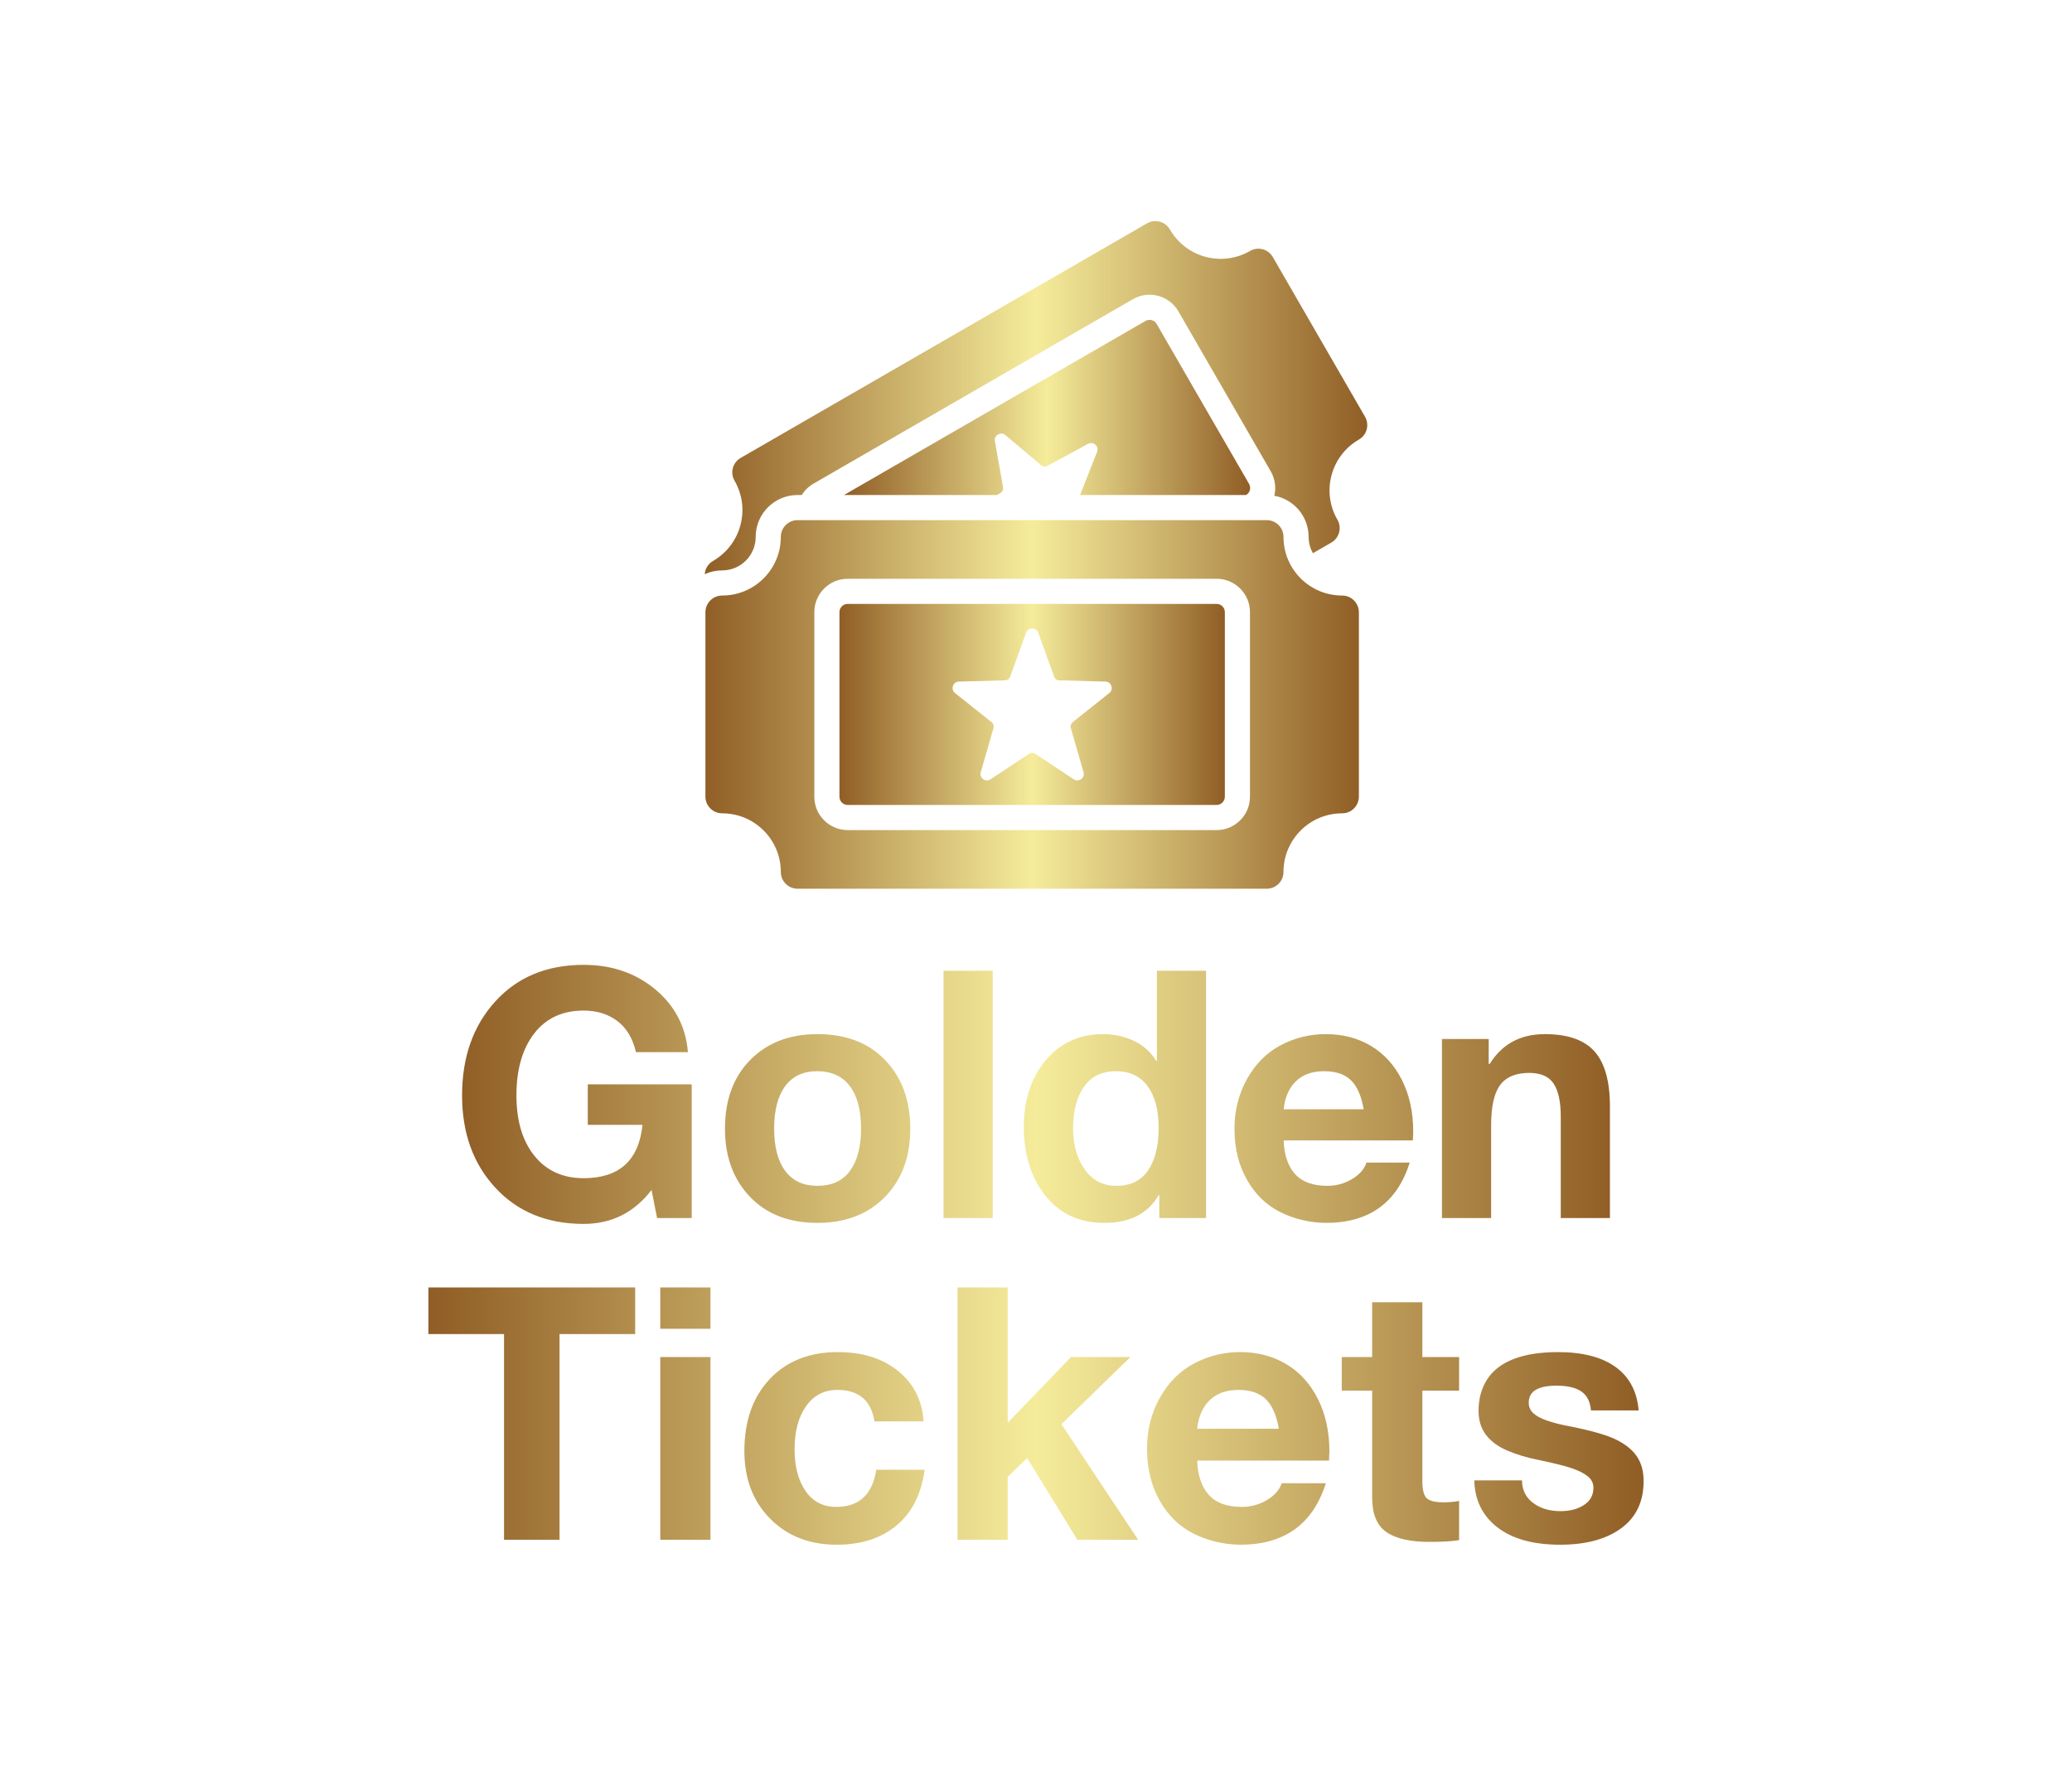
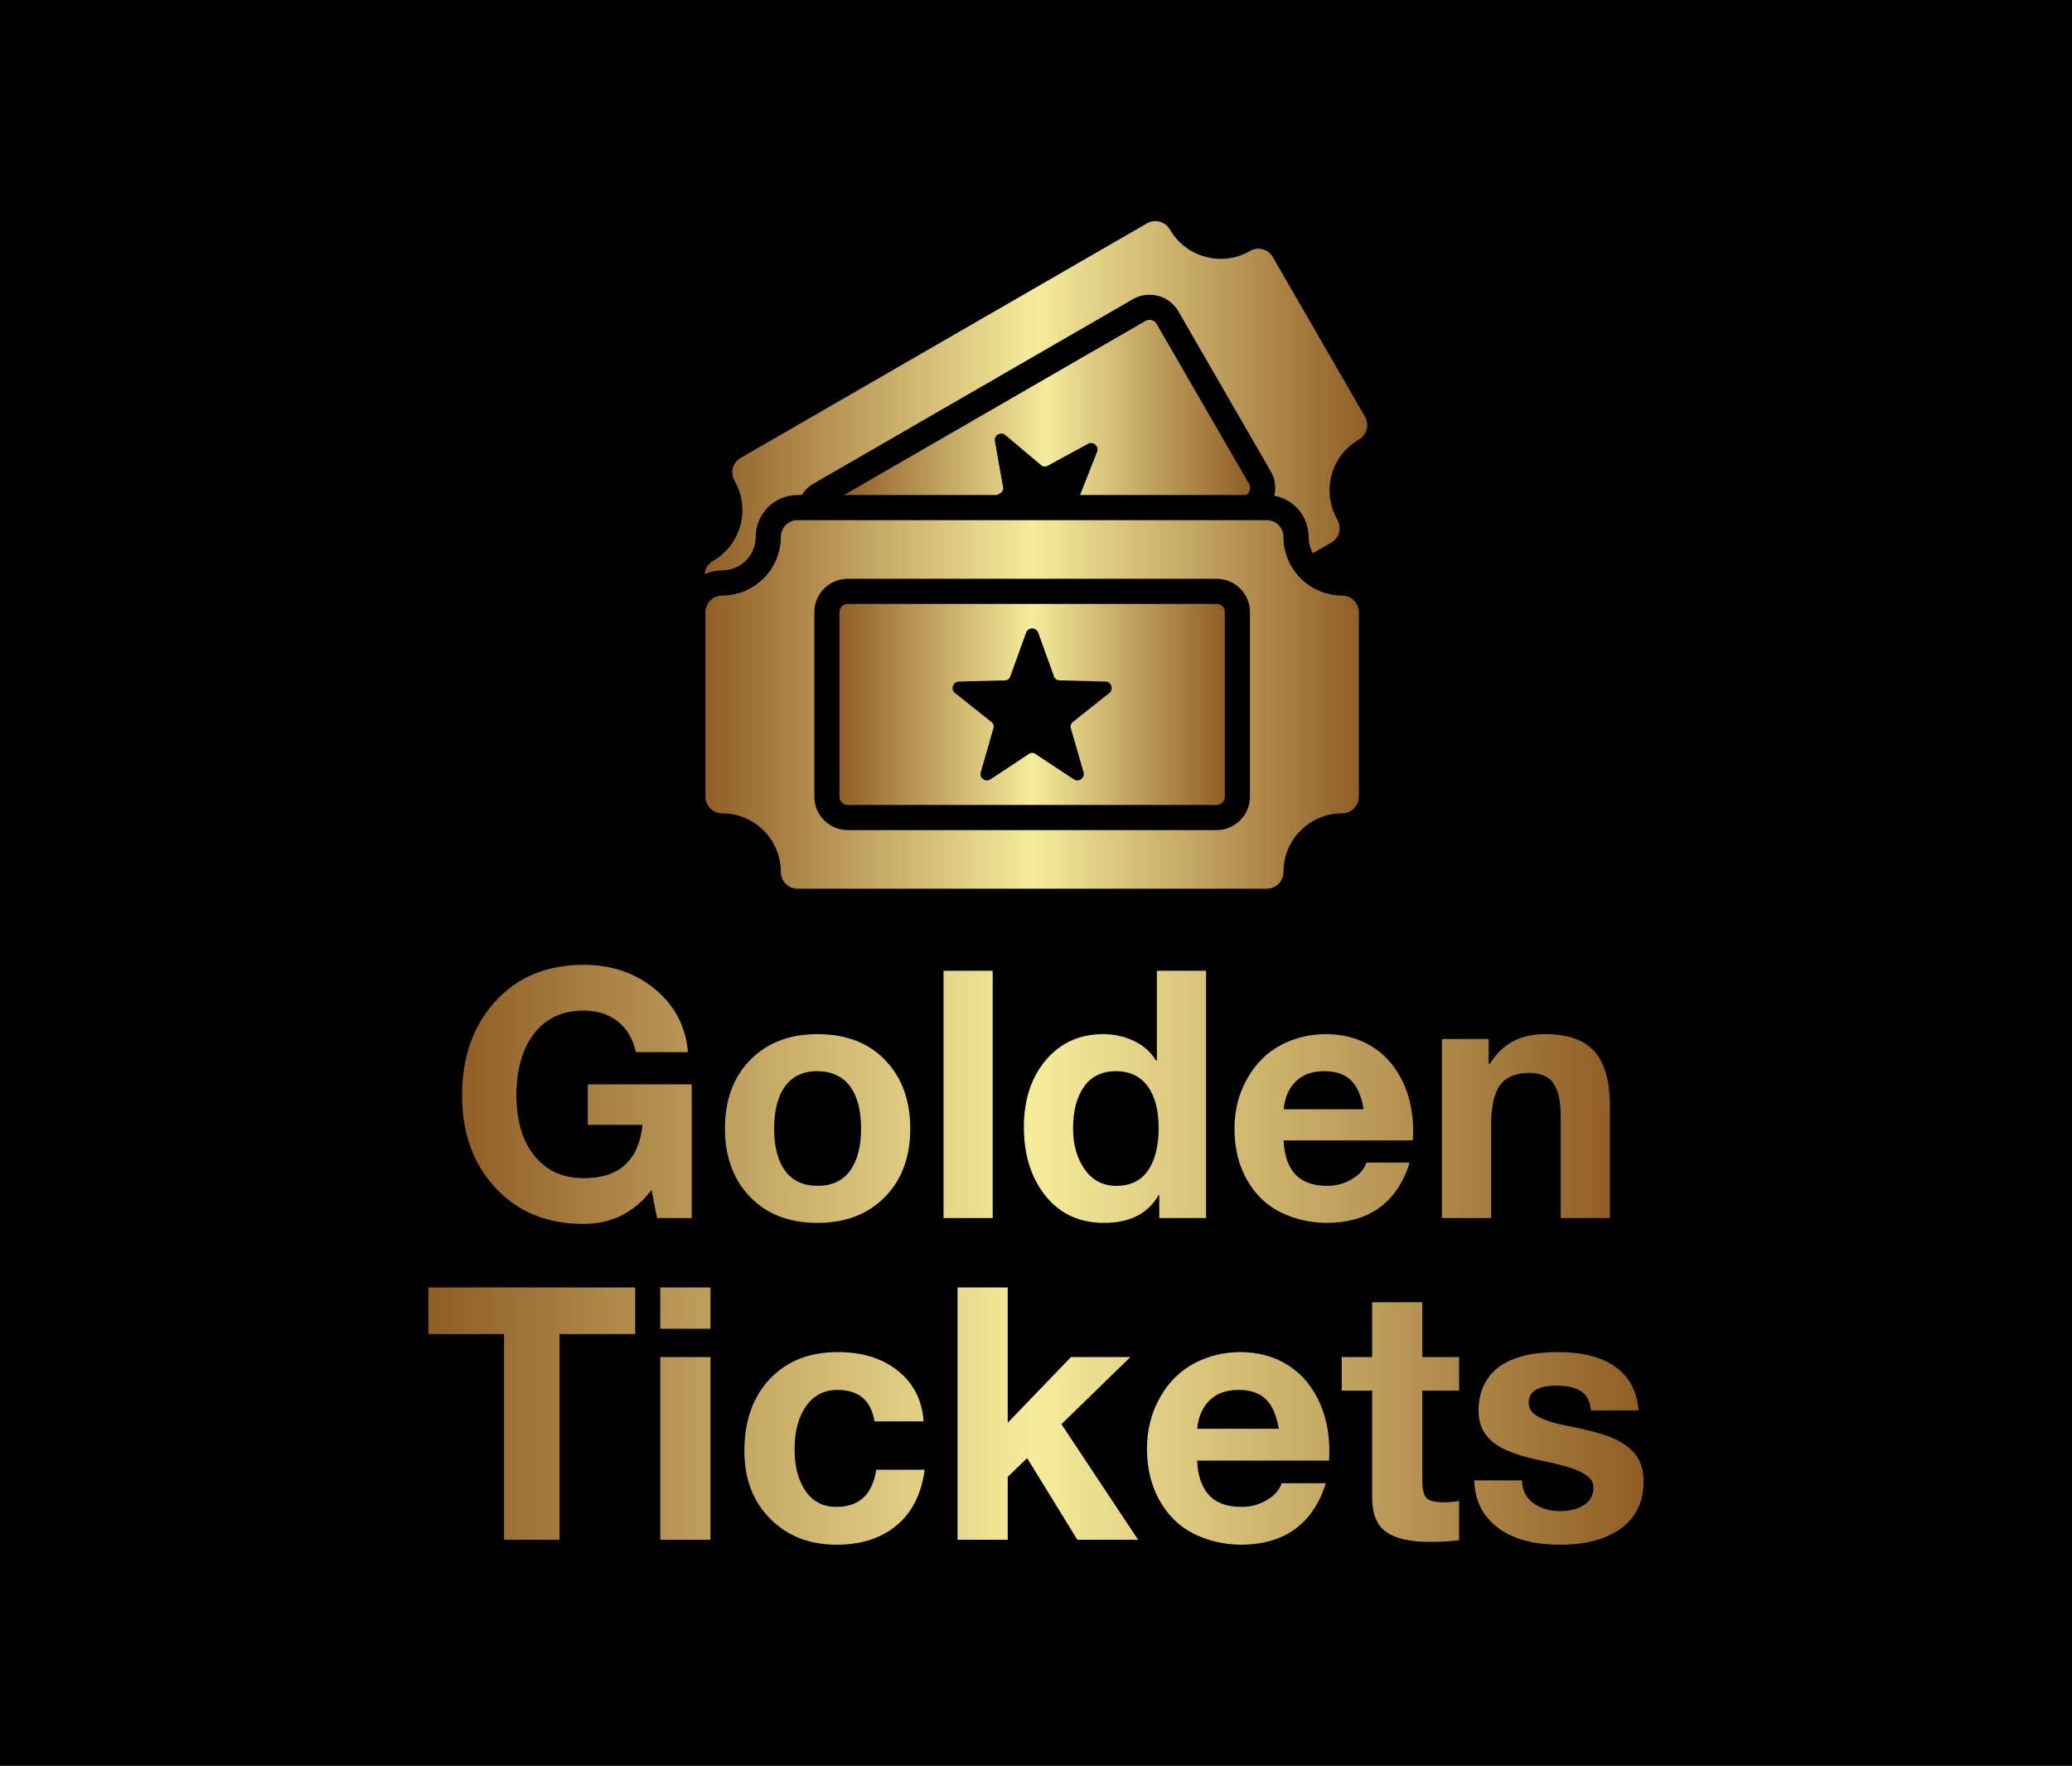
- <svg xmlns="http://www.w3.org/2000/svg" xmlns:ns1="https://boxy-svg.com" viewBox="0 -0.537 328.178 279.713" class="looka-1j8o68f" style="background-color:#000000;">
+ <svg xmlns="http://www.w3.org/2000/svg" xmlns:ns1="https://boxy-svg.com" viewBox="0 -0.537 328.178 279.713" class="looka-1j8o68f">
  <defs id="SvgjsDefs5413">
    <linearGradient id="SvgjsLinearGradient5420">
      <stop id="SvgjsStop5421" stop-color="#905e26" offset="0" />
      <stop id="SvgjsStop5422" stop-color="#f5ec9b" offset="0.5" />
      <stop id="SvgjsStop5423" stop-color="#905e26" offset="1" />
    </linearGradient>
    <linearGradient id="SvgjsLinearGradient5424">
      <stop id="SvgjsStop5425" stop-color="#905e26" offset="0" />
      <stop id="SvgjsStop5426" stop-color="#f5ec9b" offset="0.5" />
      <stop id="SvgjsStop5427" stop-color="#905e26" offset="1" />
    </linearGradient>
    <linearGradient id="SvgjsLinearGradient5428">
      <stop id="SvgjsStop5429" stop-color="#905e26" offset="0" />
      <stop id="SvgjsStop5430" stop-color="#f5ec9b" offset="0.5" />
      <stop id="SvgjsStop5431" stop-color="#905e26" offset="1" />
    </linearGradient>
    <ns1:grid x="0" y="0" width="40.962" height="34.855" />
  </defs>
+   <rect x="0" y="-0.537" width="328.178" height="279.713" style="fill: #000000;" />
  <g transform="matrix(1, 0, 0, 1, -0.000005, 0.917851)">
    <g id="SvgjsG5414" featurekey="odWo6G-0" fill="url(#SvgjsLinearGradient5420)" style="" transform="matrix(1.3269, 0, 0, 1.3269, 97.74365, 20.10085)">
      <g>
        <path fill="url(#SvgjsLinearGradient5420)" d="M75.431,41.518l-11.03-19.09c-0.27-0.47-0.86-0.63-1.33-0.36l-35.99,20.78h18.28l0.47-0.29   c0.17-0.14,0.27-0.35,0.25-0.57l-1-5.65c-0.03-0.32,0.14-0.58,0.38-0.72c0.24-0.14,0.55-0.15,0.82,0.02l4.39,3.7   c0.18,0.12,0.41,0.15,0.62,0.07l5-2.71c0.59-0.24,1.2,0.31,1.03,0.92l-2.06,5.23h19.82C75.541,42.578,75.701,41.988,75.431,41.518z   " />
        <path fill="url(#SvgjsLinearGradient5420)" d="M89.271,33.498l-11-19.05c-0.55-0.96-1.77-1.29-2.73-0.73c-3.35,1.93-7.63,0.78-9.56-2.57   c-0.55-0.95-1.78-1.28-2.73-0.73l-48.5,28c-0.96,0.55-1.29,1.78-0.73,2.73c1.93,3.35,0.78,7.63-2.57,9.57   c-0.59,0.34-0.95,0.94-0.99,1.58c0.63-0.29,1.34-0.45,2.08-0.45c2.21,0,4-1.79,4-4c0-2.76,2.24-5,5-5h0.5   c0.33-0.54,0.8-1.01,1.39-1.35l38.14-22.03c1.9-1.09,4.34-0.44,5.43,1.46l11.02,19.09c0.53,0.92,0.65,1.97,0.43,2.92   c2.33,0.42,4.09,2.46,4.09,4.91c0,0.71,0.19,1.37,0.51,1.95l2.2-1.27c0.95-0.55,1.28-1.78,0.73-2.73   c-1.94-3.35-0.79-7.63,2.56-9.57C89.501,35.678,89.821,34.458,89.271,33.498z" />
        <g>
          <path fill="url(#SvgjsLinearGradient5420)" d="M71.562,55.848H27.52c-0.541,0-0.979,0.438-0.979,0.979v22.042c0,0.541,0.438,0.979,0.979,0.979h44.042    c0.541,0,0.979-0.438,0.979-0.979V56.827C72.541,56.286,72.102,55.848,71.562,55.848z M58.807,66.441l-4.476,3.563    c-0.159,0.155-0.232,0.378-0.194,0.597l1.559,5.414c0.086,0.499-0.311,0.905-0.761,0.905c-0.119,0-0.241-0.028-0.36-0.09    l-4.72-3.118c-0.098-0.052-0.206-0.078-0.314-0.078c-0.108,0-0.216,0.026-0.314,0.078l-4.72,3.118    c-0.118,0.062-0.241,0.09-0.36,0.09c-0.45,0-0.847-0.406-0.761-0.905l1.559-5.414c0.038-0.219-0.035-0.442-0.194-0.597    l-4.476-3.563c-0.458-0.447-0.206-1.226,0.428-1.318l5.683-0.153c0.22-0.032,0.41-0.17,0.508-0.369l1.954-5.396    c0.142-0.287,0.417-0.431,0.693-0.431s0.551,0.144,0.693,0.431l1.954,5.396c0.098,0.199,0.288,0.337,0.508,0.369l5.683,0.153    C59.012,65.216,59.265,65.994,58.807,66.441z" />
        </g>
        <path fill="url(#SvgjsLinearGradient5420)" d="M86.541,54.848c-3.866,0-7-3.134-7-7c0-1.105-0.895-2-2-2h-56c-1.105,0-2,0.895-2,2c0,3.866-3.134,7-7,7   c-1.105,0-2,0.895-2,2v22c0,1.105,0.895,2,2,2c3.866,0,7,3.134,7,7c0,1.105,0.895,2,2,2h56c1.105,0,2-0.895,2-2   c0-3.866,3.134-7,7-7c1.105,0,2-0.895,2-2v-22C88.541,55.744,87.645,54.848,86.541,54.848z M75.541,78.869   c0,2.194-1.785,3.979-3.979,3.979H27.52c-2.194,0-3.979-1.785-3.979-3.979V56.827c0-2.194,1.785-3.979,3.979-3.979h44.042   c2.194,0,3.979,1.785,3.979,3.979V78.869z" />
      </g>
    </g>
    <g id="SvgjsG5415" featurekey="VGK2BT-0" transform="matrix(3.937237, 0, 0, 3.937237, -11.07079, 182.607)" fill="url(#SvgjsLinearGradient5424)" style="">
      <path d="M 26.291 -7.931 C 27.424 -7.931 28.386 -7.601 29.175 -6.942 C 29.965 -6.282 30.401 -5.441 30.485 -4.42 L 28.395 -4.42 C 28.265 -4.977 28.014 -5.395 27.642 -5.674 C 27.271 -5.952 26.82 -6.092 26.291 -6.092 C 25.436 -6.092 24.772 -5.782 24.298 -5.165 C 23.824 -4.547 23.587 -3.718 23.587 -2.678 C 23.587 -1.656 23.829 -0.846 24.312 -0.247 C 24.796 0.353 25.455 0.652 26.291 0.652 C 27.722 0.652 28.511 -0.063 28.659 -1.494 L 26.458 -1.494 L 26.458 -3.124 L 30.638 -3.124 L 30.638 2.255 L 29.245 2.255 L 29.022 1.126 C 28.325 2.036 27.415 2.491 26.291 2.491 C 24.823 2.491 23.641 2.009 22.744 1.042 C 21.849 0.077 21.4 -1.163 21.4 -2.678 C 21.4 -4.22 21.846 -5.481 22.738 -6.461 C 23.629 -7.441 24.814 -7.931 26.291 -7.931 Z M 35.696 -5.144 C 36.848 -5.144 37.758 -4.793 38.427 -4.092 C 39.096 -3.391 39.43 -2.473 39.43 -1.34 C 39.43 -0.198 39.089 0.72 38.406 1.412 C 37.723 2.104 36.82 2.45 35.696 2.45 C 34.553 2.45 33.648 2.099 32.979 1.398 C 32.31 0.697 31.976 -0.216 31.976 -1.34 C 31.976 -2.501 32.317 -3.426 33 -4.113 C 33.682 -4.8 34.581 -5.144 35.696 -5.144 Z M 33.954 -1.34 C 33.954 -0.606 34.103 -0.04 34.4 0.36 C 34.697 0.759 35.129 0.959 35.696 0.959 C 36.281 0.959 36.72 0.755 37.013 0.346 C 37.305 -0.063 37.451 -0.625 37.451 -1.34 C 37.451 -2.083 37.301 -2.654 36.999 -3.054 C 36.697 -3.453 36.258 -3.653 35.682 -3.653 C 35.125 -3.653 34.697 -3.453 34.4 -3.054 C 34.103 -2.654 33.954 -2.083 33.954 -1.34 Z M 42.746 -7.694 L 42.746 2.255 L 40.768 2.255 L 40.768 -7.694 L 42.746 -7.694 Z M 51.329 -7.694 L 51.329 2.255 L 49.448 2.255 L 49.448 1.335 L 49.421 1.335 C 48.993 2.078 48.264 2.45 47.233 2.45 C 46.239 2.45 45.452 2.087 44.871 1.363 C 44.291 0.638 44 -0.286 44 -1.41 C 44 -2.506 44.296 -3.403 44.885 -4.099 C 45.475 -4.796 46.244 -5.144 47.191 -5.144 C 47.628 -5.144 48.039 -5.054 48.424 -4.873 C 48.81 -4.691 49.11 -4.424 49.323 -4.071 L 49.351 -4.071 L 49.351 -7.694 L 51.329 -7.694 Z M 45.979 -1.354 C 45.979 -0.695 46.135 -0.144 46.446 0.297 C 46.757 0.739 47.182 0.959 47.721 0.959 C 48.288 0.959 48.713 0.752 48.996 0.339 C 49.279 -0.074 49.421 -0.644 49.421 -1.368 C 49.421 -2.093 49.272 -2.654 48.975 -3.054 C 48.678 -3.453 48.255 -3.653 47.707 -3.653 C 47.14 -3.653 46.71 -3.444 46.418 -3.026 C 46.125 -2.608 45.979 -2.051 45.979 -1.354 Z M 56.15 -5.144 C 56.829 -5.144 57.432 -4.986 57.962 -4.671 C 58.491 -4.354 58.907 -3.897 59.209 -3.298 C 59.511 -2.699 59.662 -2.009 59.662 -1.229 C 59.662 -1.154 59.658 -1.034 59.648 -0.867 L 54.451 -0.867 C 54.469 -0.29 54.621 0.158 54.903 0.478 C 55.187 0.798 55.621 0.959 56.206 0.959 C 56.569 0.959 56.901 0.868 57.202 0.687 C 57.505 0.506 57.697 0.286 57.781 0.025 L 59.522 0.025 C 59.012 1.641 57.888 2.45 56.15 2.45 C 55.491 2.441 54.88 2.296 54.318 2.018 C 53.757 1.739 53.308 1.305 52.974 0.715 C 52.639 0.125 52.472 -0.56 52.472 -1.34 C 52.472 -2.074 52.642 -2.743 52.981 -3.347 C 53.32 -3.95 53.771 -4.401 54.332 -4.698 C 54.894 -4.995 55.5 -5.144 56.15 -5.144 Z M 57.669 -2.121 C 57.577 -2.659 57.405 -3.049 57.154 -3.291 C 56.903 -3.532 56.546 -3.653 56.081 -3.653 C 55.598 -3.653 55.217 -3.516 54.938 -3.242 C 54.66 -2.968 54.497 -2.594 54.451 -2.121 L 57.669 -2.121 Z M 64.957 -5.144 C 65.876 -5.144 66.543 -4.912 66.956 -4.448 C 67.37 -3.983 67.576 -3.244 67.576 -2.232 L 67.576 2.255 L 65.598 2.255 L 65.598 -1.828 C 65.598 -2.422 65.503 -2.863 65.312 -3.152 C 65.122 -3.439 64.794 -3.584 64.33 -3.584 C 63.791 -3.584 63.401 -3.421 63.159 -3.096 C 62.918 -2.771 62.797 -2.236 62.797 -1.494 L 62.797 2.255 L 60.818 2.255 L 60.818 -4.949 L 62.699 -4.949 L 62.699 -3.946 L 62.741 -3.946 C 63.234 -4.744 63.972 -5.144 64.957 -5.144 Z" style="" />
    </g>
    <g id="SvgjsG5416" featurekey="VGK2BT-1" transform="matrix(2.799232, 0, 0, 2.799232, 67.12358, 186.4637)" fill="url(#SvgjsLinearGradient5428)" style="">
      <path d="M11.96 5.72 l0 2.64 l-4.28 0 l0 11.64 l-3.14 0 l0 -11.64 l-4.28 0 l0 -2.64 l11.7 0 z M16.22 5.72 l0 2.34 l-2.84 0 l0 -2.34 l2.84 0 z M16.22 9.66 l0 10.34 l-2.84 0 l0 -10.34 l2.84 0 z M23.42 9.38 c1.4 0 2.54 0.357 3.42 1.07 s1.36 1.663 1.44 2.85 l-2.78 0 c-0.187 -1.187 -0.887 -1.78 -2.1 -1.78 c-0.747 0 -1.337 0.307 -1.77 0.92 s-0.65 1.427 -0.65 2.44 c0 0.973 0.207 1.76 0.62 2.36 s0.993 0.9 1.74 0.9 c1.293 0 2.047 -0.7 2.26 -2.1 l2.74 0 c-0.187 1.373 -0.717 2.423 -1.59 3.15 s-2.003 1.09 -3.39 1.09 c-1.533 0 -2.787 -0.49 -3.76 -1.47 s-1.46 -2.257 -1.46 -3.83 c0 -1.707 0.48 -3.067 1.44 -4.08 s2.24 -1.52 3.84 -1.52 z M33.04 5.72 l0 7.66 l3.58 -3.72 l3.36 0 l-3.9 3.8 l4.34 6.54 l-3.44 0 l-2.84 -4.62 l-1.1 1.06 l0 3.56 l-2.84 0 l0 -14.28 l2.84 0 z M46.2 9.38 c0.973 0 1.84 0.227 2.6 0.68 s1.357 1.11 1.79 1.97 s0.65 1.85 0.65 2.97 c0 0.107 -0.007 0.28 -0.02 0.52 l-7.46 0 c0.027 0.827 0.243 1.47 0.65 1.93 s1.03 0.69 1.87 0.69 c0.52 0 0.997 -0.13 1.43 -0.39 s0.71 -0.577 0.83 -0.95 l2.5 0 c-0.733 2.32 -2.347 3.48 -4.84 3.48 c-0.947 -0.013 -1.823 -0.22 -2.63 -0.62 s-1.45 -1.023 -1.93 -1.87 s-0.72 -1.83 -0.72 -2.95 c0 -1.053 0.243 -2.013 0.73 -2.88 s1.133 -1.513 1.94 -1.94 s1.677 -0.64 2.61 -0.64 z M48.38 13.72 c-0.133 -0.773 -0.38 -1.333 -0.74 -1.68 s-0.873 -0.52 -1.54 -0.52 c-0.693 0 -1.24 0.197 -1.64 0.59 s-0.633 0.93 -0.7 1.61 l4.62 0 z M56.5 6.56 l0 3.1 l2.08 0 l0 1.9 l-2.08 0 l0 5.12 c0 0.48 0.08 0.8 0.24 0.96 s0.48 0.24 0.96 0.24 c0.347 0 0.64 -0.027 0.88 -0.08 l0 2.22 c-0.4 0.067 -0.96 0.1 -1.68 0.1 c-1.093 0 -1.907 -0.187 -2.44 -0.56 s-0.8 -1.02 -0.8 -1.94 l0 -6.06 l-1.72 0 l0 -1.9 l1.72 0 l0 -3.1 l2.84 0 z M64.18 9.38 c1.387 0 2.47 0.28 3.25 0.84 s1.217 1.38 1.31 2.46 l-2.7 0 c-0.04 -0.493 -0.22 -0.85 -0.54 -1.07 s-0.787 -0.33 -1.4 -0.33 c-0.533 0 -0.93 0.08 -1.19 0.24 s-0.39 0.4 -0.39 0.72 c0 0.24 0.087 0.44 0.26 0.6 s0.437 0.3 0.79 0.42 s0.743 0.22 1.17 0.3 c1.293 0.253 2.207 0.513 2.74 0.78 s0.923 0.587 1.17 0.96 s0.37 0.833 0.37 1.38 c0 1.16 -0.423 2.05 -1.27 2.67 s-1.997 0.93 -3.45 0.93 c-1.52 0 -2.703 -0.327 -3.55 -0.98 s-1.283 -1.54 -1.31 -2.66 l2.7 0 c0 0.533 0.207 0.957 0.62 1.27 s0.933 0.47 1.56 0.47 c0.533 0 0.977 -0.117 1.33 -0.35 s0.53 -0.557 0.53 -0.97 c0 -0.267 -0.11 -0.487 -0.33 -0.66 s-0.53 -0.327 -0.93 -0.46 s-1.02 -0.287 -1.86 -0.46 c-0.667 -0.133 -1.26 -0.313 -1.78 -0.54 s-0.917 -0.523 -1.19 -0.89 s-0.41 -0.817 -0.41 -1.35 c0 -0.68 0.163 -1.273 0.49 -1.78 s0.827 -0.89 1.5 -1.15 s1.51 -0.39 2.51 -0.39 z" />
    </g>
  </g>
</svg>
